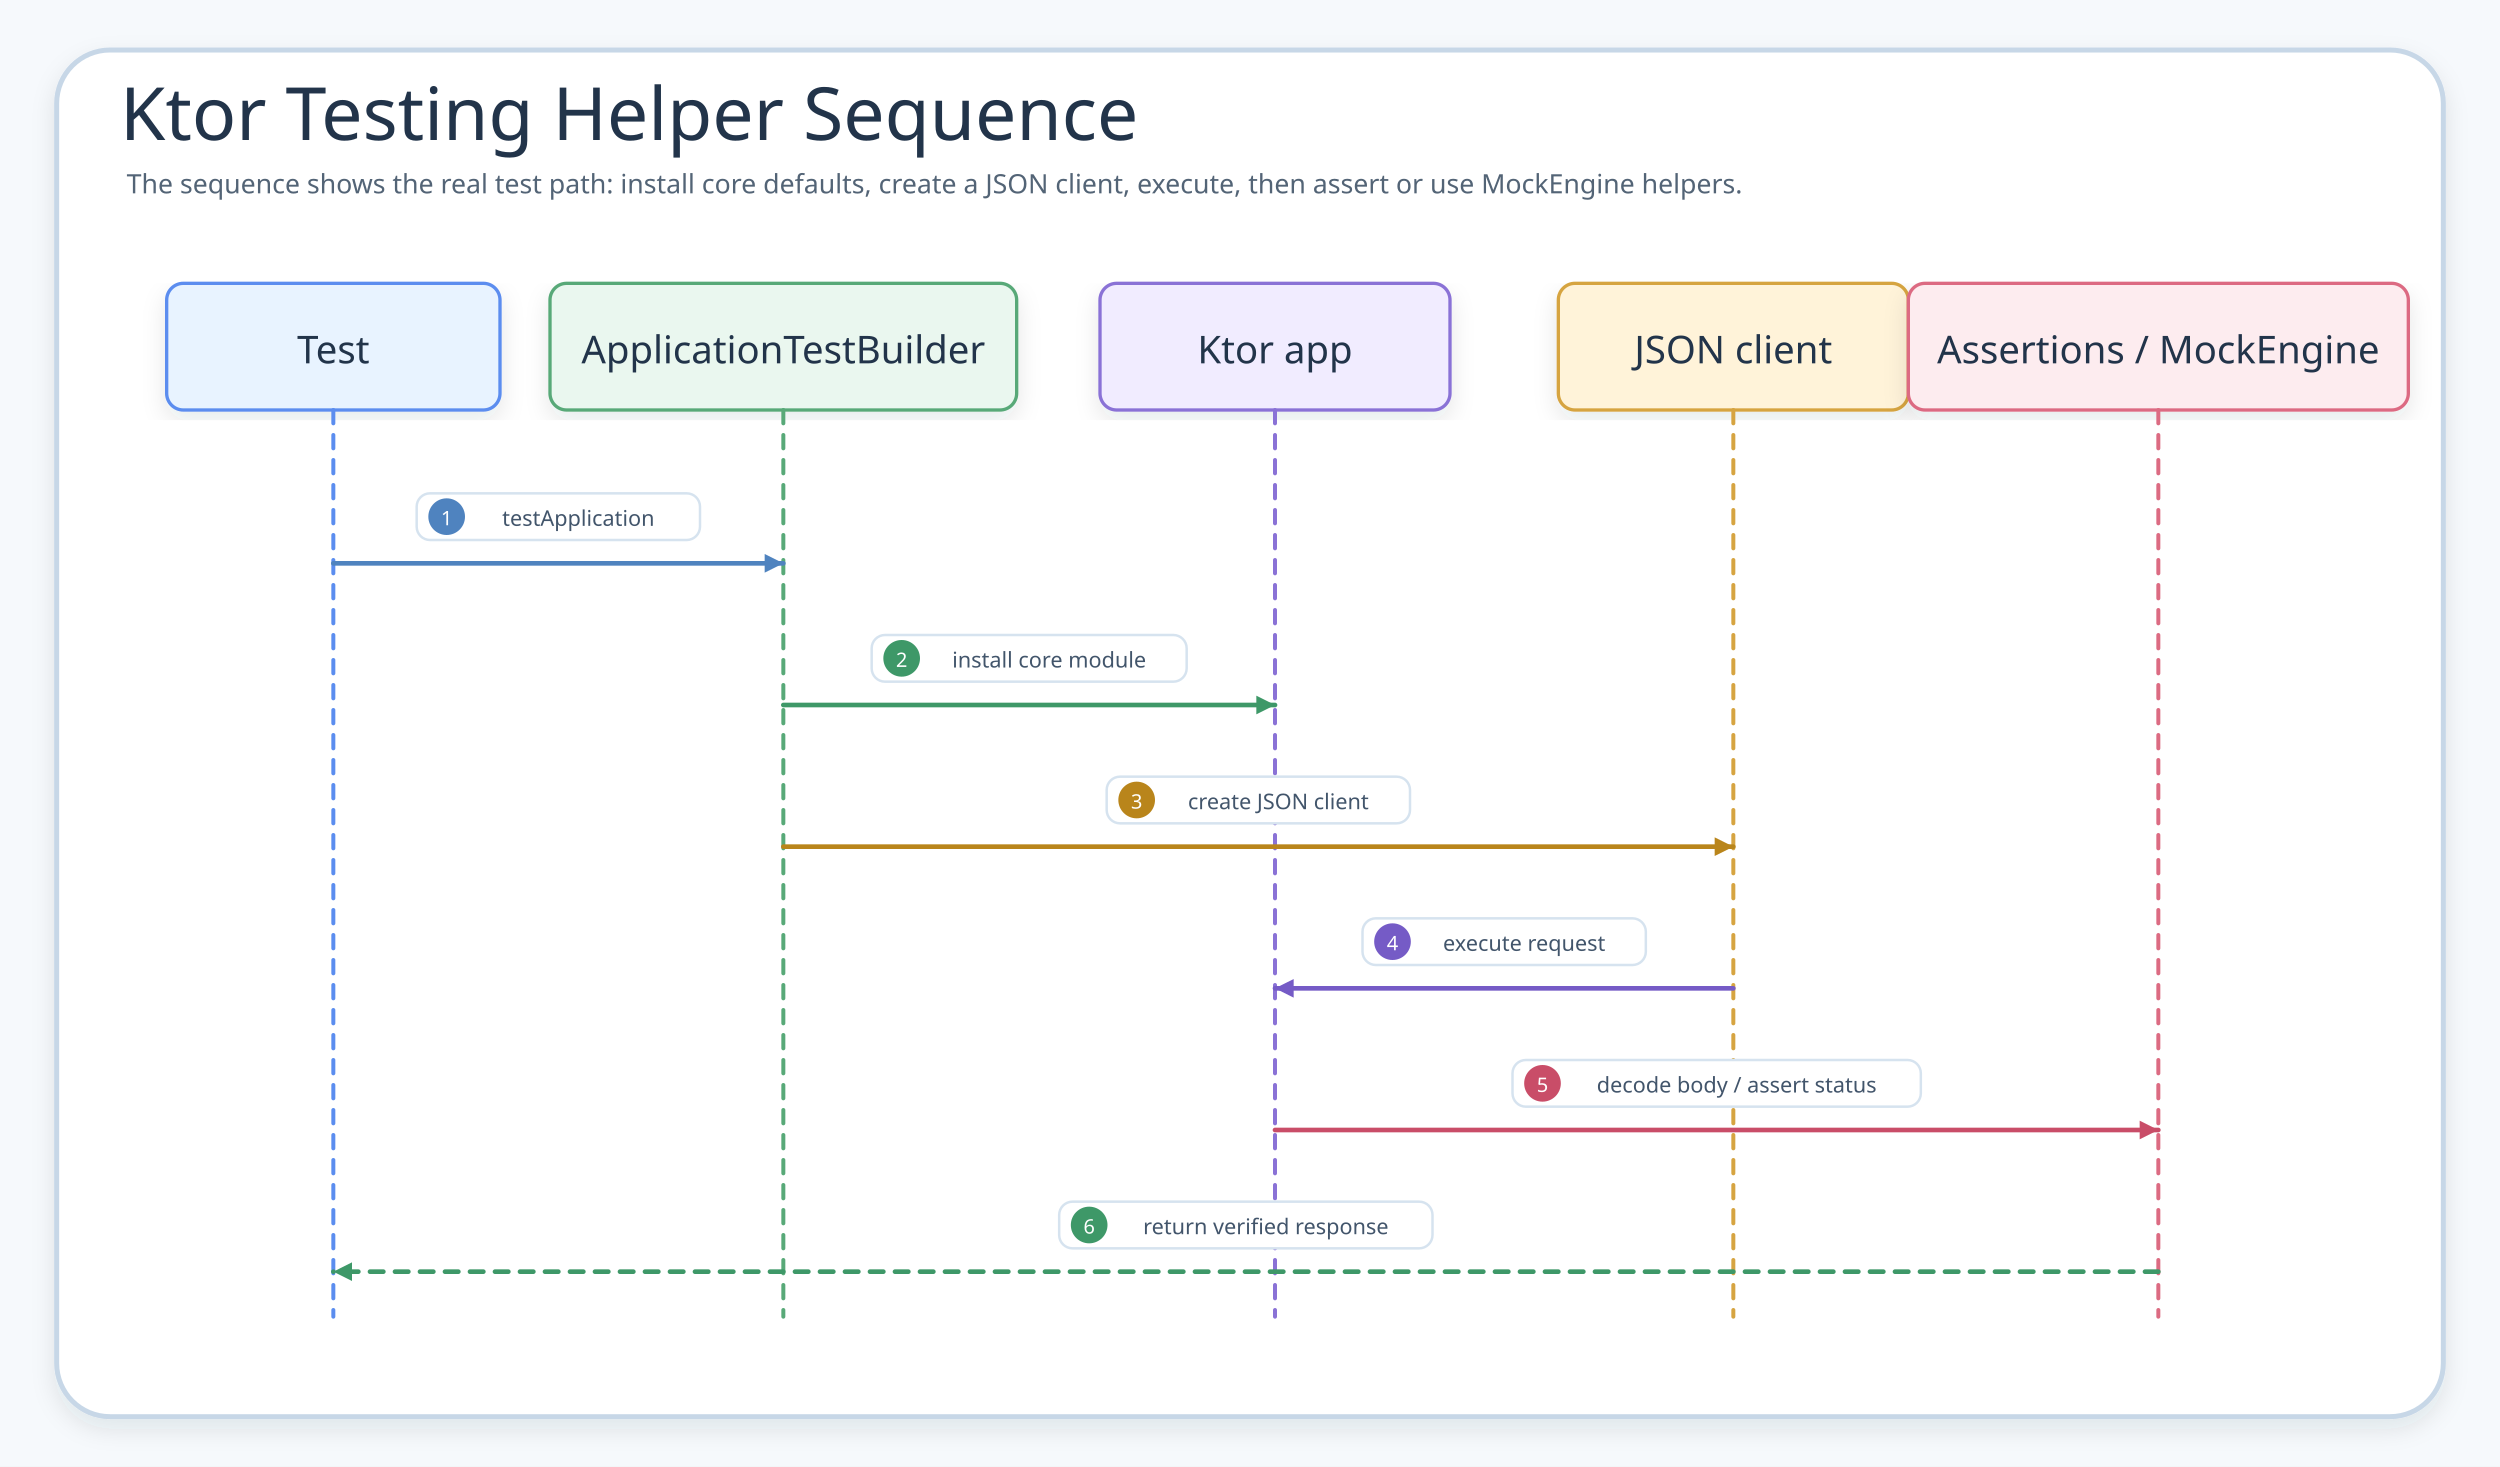
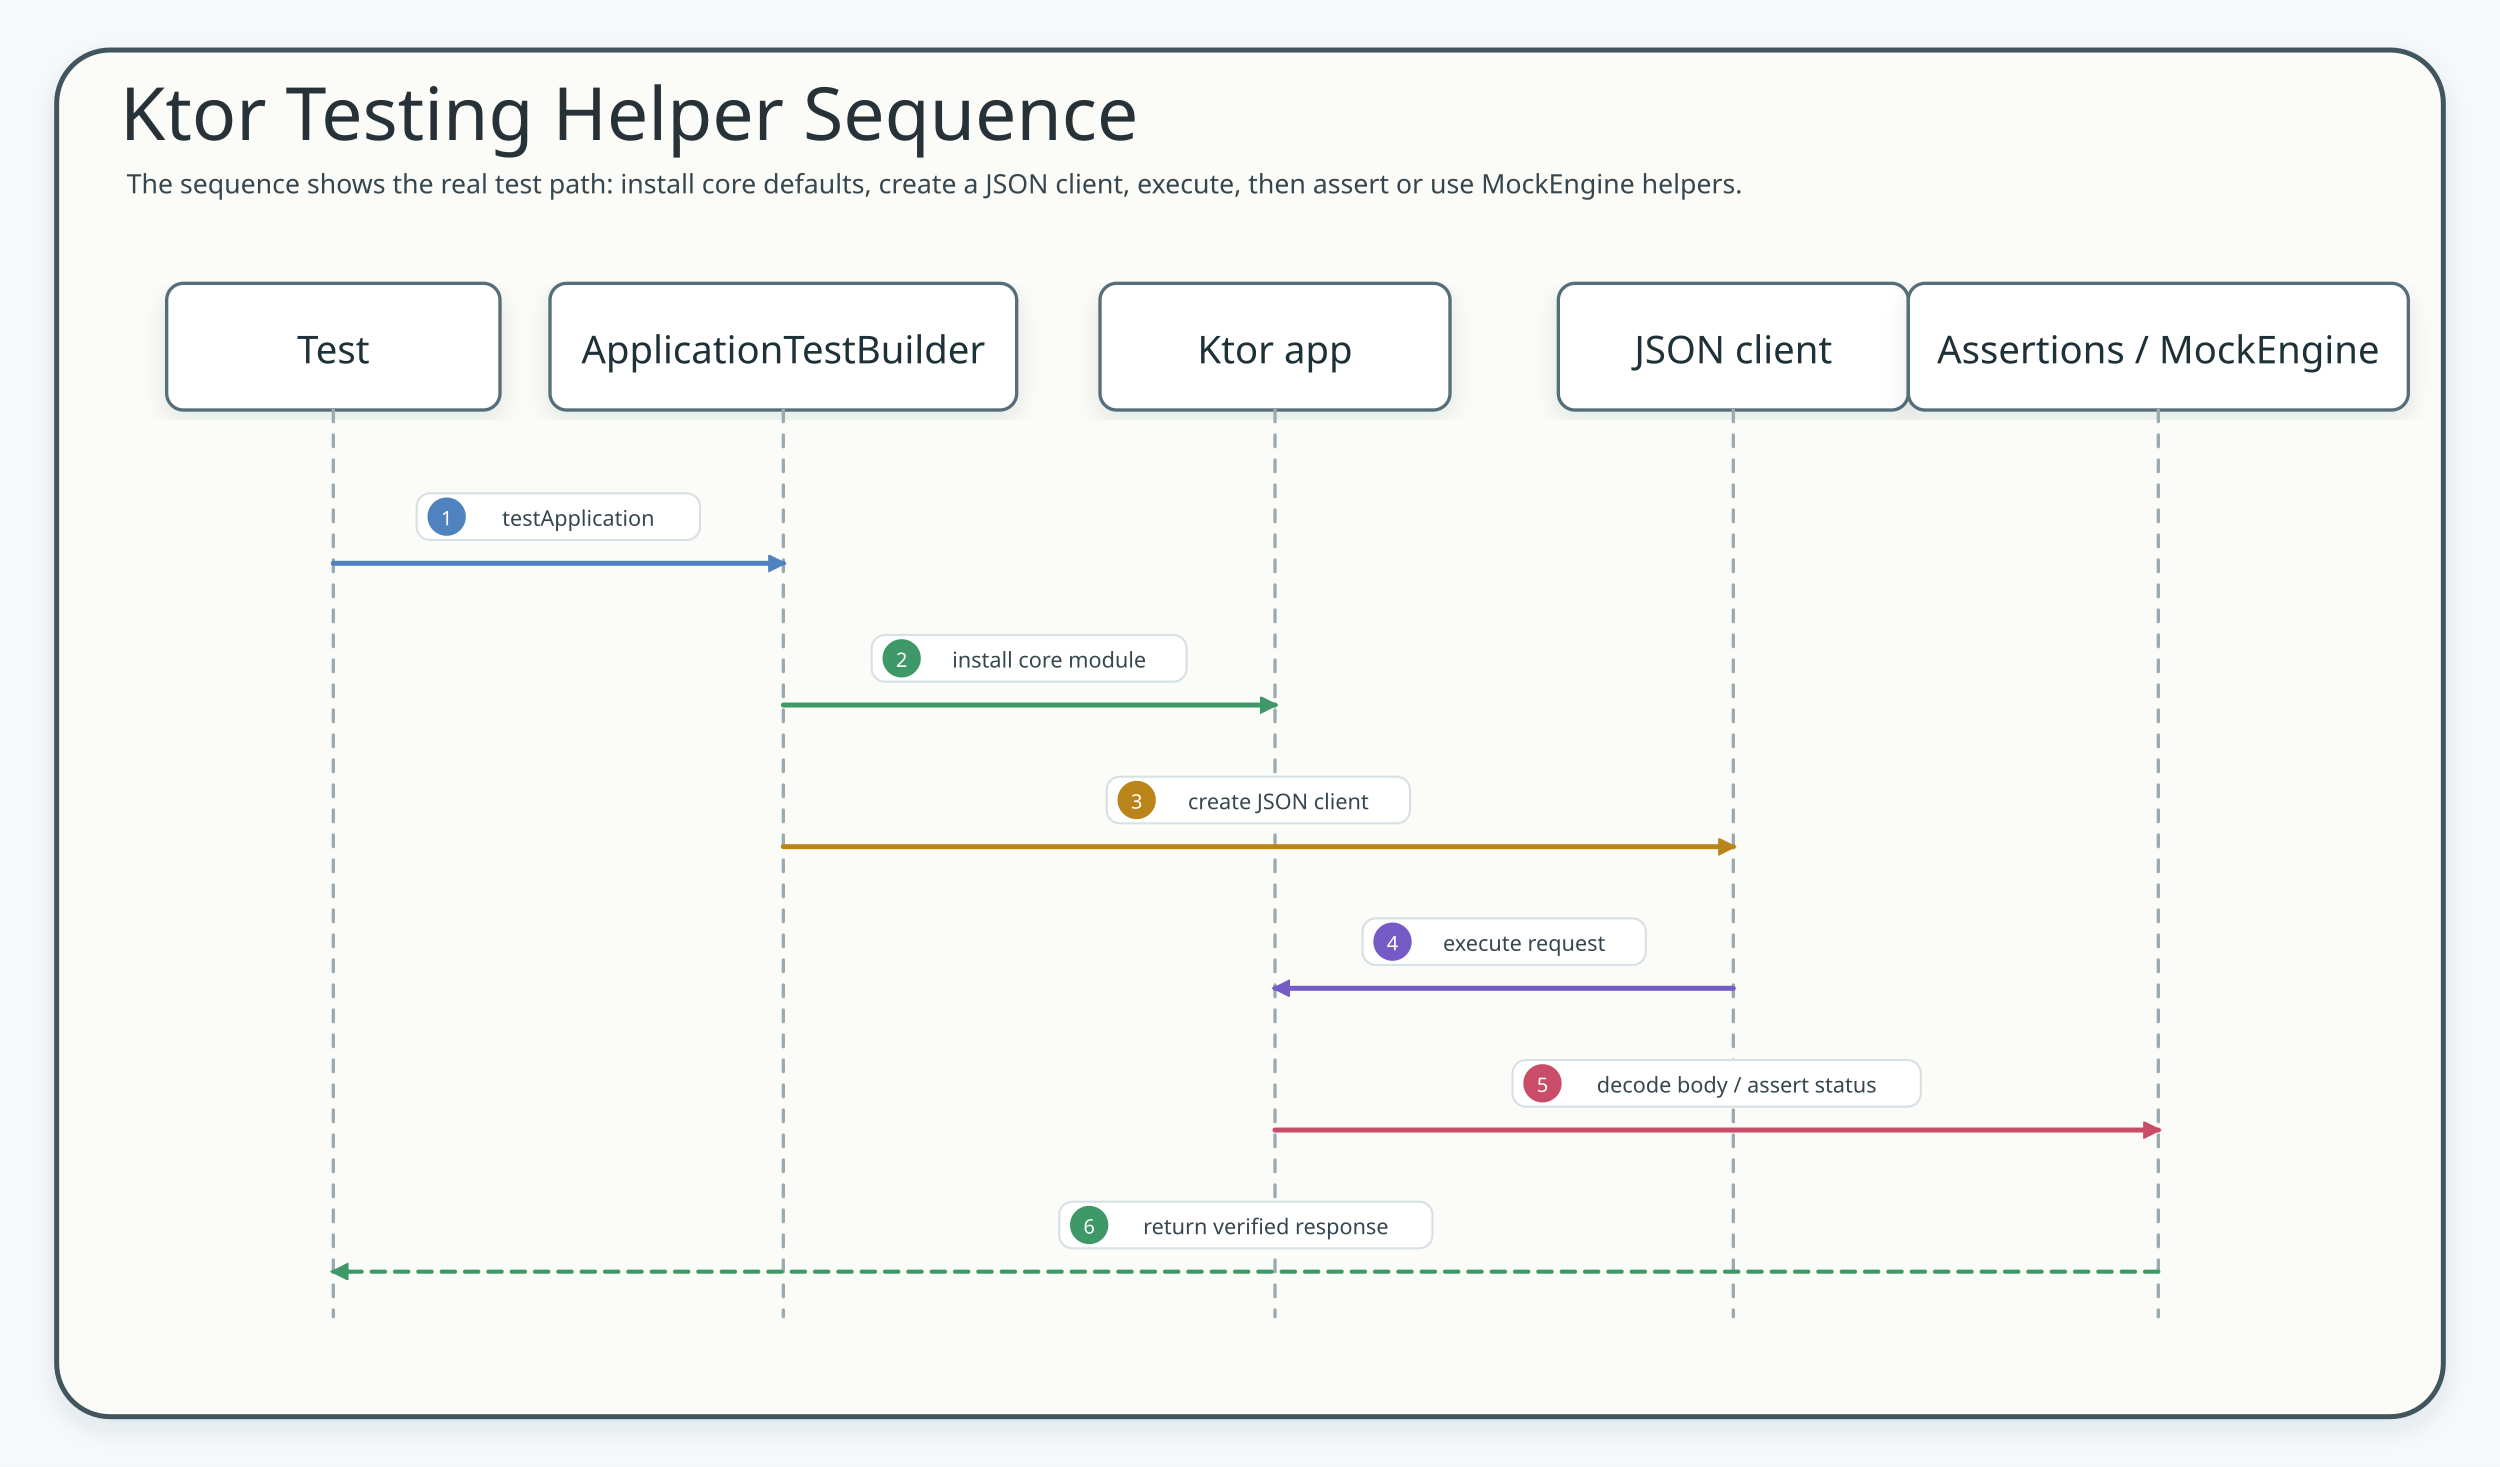
<svg xmlns="http://www.w3.org/2000/svg" width="1500" height="880" viewBox="0 0 1500 880" role="img" aria-label="Ktor Testing Helper Sequence" data-layout="sequence">
  <defs>
    <filter id="shadow" x="-8%" y="-8%" width="116%" height="116%">
      <feDropShadow dx="0" dy="6" stdDeviation="7" flood-color="#203040" flood-opacity="0.10" />
    </filter>
-     <marker id="arrow" markerWidth="5" markerHeight="5" refX="4.5" refY="2.5" orient="auto" markerUnits="strokeWidth">
-       <path d="M 0.5 0.5 L 4.5 2.5 L 0.5 4.5 Z" fill="context-stroke" stroke-dasharray="none" style="stroke-dasharray:none" />
+     <marker id="arrow" markerWidth="13" markerHeight="13" refX="9" refY="5" orient="auto" markerUnits="userSpaceOnUse">
+       <path d="M 0 0 L 10 5 L 0 10 Z" fill="context-stroke" stroke="context-stroke" stroke-dasharray="none" style="stroke-dasharray:none" />
    </marker>
-     <marker id="seqArrow-blue" markerWidth="5" markerHeight="5" refX="4.5" refY="2.5" orient="auto" markerUnits="strokeWidth">
-       <path d="M 0.5 0.5 L 4.5 2.5 L 0.5 4.5 Z" fill="#4F83BF" stroke-dasharray="none" style="stroke-dasharray:none" />
+     <marker id="seqArrow-blue" markerWidth="13" markerHeight="13" refX="9" refY="5" orient="auto" markerUnits="userSpaceOnUse">
+       <path d="M 0 0 L 10 5 L 0 10 Z" fill="#4F83BF" stroke="#4F83BF" stroke-dasharray="none" style="stroke-dasharray:none" />
    </marker>
-     <marker id="seqArrow-green" markerWidth="5" markerHeight="5" refX="4.5" refY="2.5" orient="auto" markerUnits="strokeWidth">
-       <path d="M 0.5 0.5 L 4.5 2.5 L 0.5 4.5 Z" fill="#3E9868" stroke-dasharray="none" style="stroke-dasharray:none" />
+     <marker id="seqArrow-green" markerWidth="13" markerHeight="13" refX="9" refY="5" orient="auto" markerUnits="userSpaceOnUse">
+       <path d="M 0 0 L 10 5 L 0 10 Z" fill="#3E9868" stroke="#3E9868" stroke-dasharray="none" style="stroke-dasharray:none" />
    </marker>
-     <marker id="seqArrow-teal" markerWidth="5" markerHeight="5" refX="4.5" refY="2.5" orient="auto" markerUnits="strokeWidth">
-       <path d="M 0.5 0.5 L 4.5 2.5 L 0.5 4.5 Z" fill="#2E8F89" stroke-dasharray="none" style="stroke-dasharray:none" />
+     <marker id="seqArrow-teal" markerWidth="13" markerHeight="13" refX="9" refY="5" orient="auto" markerUnits="userSpaceOnUse">
+       <path d="M 0 0 L 10 5 L 0 10 Z" fill="#2E8F89" stroke="#2E8F89" stroke-dasharray="none" style="stroke-dasharray:none" />
    </marker>
-     <marker id="seqArrow-amber" markerWidth="5" markerHeight="5" refX="4.5" refY="2.5" orient="auto" markerUnits="strokeWidth">
-       <path d="M 0.5 0.5 L 4.5 2.5 L 0.5 4.5 Z" fill="#B9851B" stroke-dasharray="none" style="stroke-dasharray:none" />
+     <marker id="seqArrow-amber" markerWidth="13" markerHeight="13" refX="9" refY="5" orient="auto" markerUnits="userSpaceOnUse">
+       <path d="M 0 0 L 10 5 L 0 10 Z" fill="#B9851B" stroke="#B9851B" stroke-dasharray="none" style="stroke-dasharray:none" />
    </marker>
-     <marker id="seqArrow-pink" markerWidth="5" markerHeight="5" refX="4.5" refY="2.5" orient="auto" markerUnits="strokeWidth">
-       <path d="M 0.5 0.5 L 4.5 2.5 L 0.5 4.5 Z" fill="#C94D68" stroke-dasharray="none" style="stroke-dasharray:none" />
+     <marker id="seqArrow-pink" markerWidth="13" markerHeight="13" refX="9" refY="5" orient="auto" markerUnits="userSpaceOnUse">
+       <path d="M 0 0 L 10 5 L 0 10 Z" fill="#C94D68" stroke="#C94D68" stroke-dasharray="none" style="stroke-dasharray:none" />
    </marker>
-     <marker id="seqArrow-purple" markerWidth="5" markerHeight="5" refX="4.5" refY="2.5" orient="auto" markerUnits="strokeWidth">
-       <path d="M 0.5 0.5 L 4.5 2.5 L 0.5 4.5 Z" fill="#755BC6" stroke-dasharray="none" style="stroke-dasharray:none" />
+     <marker id="seqArrow-purple" markerWidth="13" markerHeight="13" refX="9" refY="5" orient="auto" markerUnits="userSpaceOnUse">
+       <path d="M 0 0 L 10 5 L 0 10 Z" fill="#755BC6" stroke="#755BC6" stroke-dasharray="none" style="stroke-dasharray:none" />
    </marker>
-     <marker id="seqArrow-gray" markerWidth="5" markerHeight="5" refX="4.5" refY="2.5" orient="auto" markerUnits="strokeWidth">
-       <path d="M 0.5 0.5 L 4.5 2.5 L 0.5 4.5 Z" fill="#758297" stroke-dasharray="none" style="stroke-dasharray:none" />
+     <marker id="seqArrow-gray" markerWidth="13" markerHeight="13" refX="9" refY="5" orient="auto" markerUnits="userSpaceOnUse">
+       <path d="M 0 0 L 10 5 L 0 10 Z" fill="#758297" stroke="#758297" stroke-dasharray="none" style="stroke-dasharray:none" />
    </marker>
    <style>
    .canvas{fill:#F6F9FC}.frame{fill:#fff;stroke:#C7D7E7;stroke-width:3;filter:url(#shadow)}
    .title{font-family:"Architects Daughter";font-size:44px;fill:#22344A}.subtitle{font-family:"Comic Mono";font-size:16px;fill:#536476}
    .panel{fill:#F7FBFF;stroke:#D6E3EF;stroke-width:2}.panelTitle{font-family:"Architects Daughter";font-size:24px;fill:#31445A}
    .card{filter:url(#shadow);stroke-width:2}.cardTitle{font-family:"Architects Daughter";font-size:23px;fill:#22344A}.detail{font-family:"Comic Mono";font-size:13px;fill:#42556B}
    .labelPill{fill:#fff;stroke:#D6E3EF;stroke-width:1.5}
    .route{fill:none;stroke-width:2.8;stroke-linecap:round;stroke-linejoin:round;marker-end:url(#arrow)}
    .seq,.seqReturn{fill:none;stroke-width:2.8;stroke-linecap:round;stroke-linejoin:round}.seqReturn{stroke-dasharray:8 7}
    .dashed{stroke-dasharray:8 7}.lifeline{fill:none;stroke-width:2.4;stroke-linecap:round;stroke-linejoin:round}
+ 
+     /* sequence-style: spring-boot-cassandra-sequence-01 */
+     .title{font-family:"Architects Daughter";fill:#263238}.subtitle,.msg,.note,.footer,.detail,.role{font-family:"Comic Mono";fill:#36464f}.subtitle{font-size:16px}text.participant,.cardTitle{font-family:"Architects Daughter";fill:#1f3138}.role{fill:#546a73}.frame{fill:#fbfcf8;stroke:#41545d;stroke-width:3}.inner,.panel{fill:#ffffff;stroke:#d7e0e4;stroke-width:2}.header,.card{fill:#ffffff!important;stroke:#546e7a!important;stroke-width:2;filter:url(#shadow)}.actor{fill:#ffffff!important;stroke:#546e7a!important;stroke-width:2;filter:url(#shadow)}rect.participant{fill:#ffffff!important;stroke:#546e7a!important;stroke-width:2;filter:url(#shadow)}.lifeline{stroke:#9aaab1;stroke-width:2;stroke-dasharray:7 8}.activation{fill:#e6f2ec!important;stroke:#5b7e67!important;stroke-width:1.5}.seq,.call{fill:none;stroke-width:3;stroke-linecap:round;stroke-linejoin:round}.work,.crypto{fill:none;stroke-width:3;stroke-linecap:round;stroke-linejoin:round}.async{fill:none;stroke-width:3;stroke-linecap:round;stroke-linejoin:round}.seqReturn,.return{fill:none;stroke-width:2.5;stroke-dasharray:8 6;stroke-linecap:round;stroke-linejoin:round}.fail,.skip{fill:none;stroke-width:3;stroke-linecap:round;stroke-linejoin:round}.alt,.altBox{fill:#eef7f0;fill-opacity:.12;stroke:#78909c;stroke-width:2.4;stroke-dasharray:12 7}.divider,.branchDivider{stroke:#78909c;stroke-width:2.4;stroke-dasharray:12 8}rect.label,.labelPill,.pill{fill:#ffffff;stroke:#d7e0e4;stroke-width:1.3}.callLabel{stroke:#9cc2d1}.workLabel,.cryptoLabel{stroke:#b6c9a4}.returnLabel{stroke:#c8b38f}.asyncLabel{stroke:#b8a9d5}.failLabel{stroke:#d9abab}.callBadge{fill:#eaf4f8;stroke:#3f7d9c}.workBadge,.cryptoBadge{fill:#eef7f0;stroke:#6e8f4f}.returnBadge{fill:#fff7e8;stroke:#9b7d54}.asyncBadge{fill:#f3ecff;stroke:#7c5aa6}.failBadge{fill:#fff0f0;stroke:#b86868}text.label{font-family:"Comic Mono";font-size:14px;font-weight:700;stroke:none}.badgeText{font-family:"Comic Mono";font-size:12px;font-weight:700}.callText{fill:#2f6f8e}.workText,.cryptoText{fill:#55783f}.returnText{fill:#7f6038}.asyncText{fill:#674b91}.failText{fill:#9d4f4f}.footer{fill:#60727d}
  </style>
+     <marker id="seqArrow-blue-4F83BF" markerWidth="13" markerHeight="13" refX="9" refY="5" orient="auto" markerUnits="userSpaceOnUse">
+       <path d="M 0 0 L 10 5 L 0 10 Z" fill="#4F83BF" stroke="#4F83BF" stroke-dasharray="none" style="stroke-dasharray:none" />
+     </marker>
+     <marker id="seqArrow-green-3E9868" markerWidth="13" markerHeight="13" refX="9" refY="5" orient="auto" markerUnits="userSpaceOnUse">
+       <path d="M 0 0 L 10 5 L 0 10 Z" fill="#3E9868" stroke="#3E9868" stroke-dasharray="none" style="stroke-dasharray:none" />
+     </marker>
+     <marker id="seqArrow-amber-B9851B" markerWidth="13" markerHeight="13" refX="9" refY="5" orient="auto" markerUnits="userSpaceOnUse">
+       <path d="M 0 0 L 10 5 L 0 10 Z" fill="#B9851B" stroke="#B9851B" stroke-dasharray="none" style="stroke-dasharray:none" />
+     </marker>
+     <marker id="seqArrow-purple-755BC6" markerWidth="13" markerHeight="13" refX="9" refY="5" orient="auto" markerUnits="userSpaceOnUse">
+       <path d="M 0 0 L 10 5 L 0 10 Z" fill="#755BC6" stroke="#755BC6" stroke-dasharray="none" style="stroke-dasharray:none" />
+     </marker>
+     <marker id="seqArrow-pink-C94D68" markerWidth="13" markerHeight="13" refX="9" refY="5" orient="auto" markerUnits="userSpaceOnUse">
+       <path d="M 0 0 L 10 5 L 0 10 Z" fill="#C94D68" stroke="#C94D68" stroke-dasharray="none" style="stroke-dasharray:none" />
+     </marker>
  </defs>
  <rect class="canvas" width="1500" height="880" />
  <rect class="frame" x="34" y="30" width="1432" height="820" rx="32" />
  <text class="title" x="72" y="84">Ktor Testing Helper Sequence</text>
  <text class="subtitle" x="76" y="116">The sequence shows the real test path: install core defaults, create a JSON client, execute, then assert or use MockEngine helpers.</text>
  <g id="test">
    <rect class="card" x="100" y="170" width="200" height="76" rx="10" fill="#E8F3FF" stroke="#5B8DEF" />
    <text class="cardTitle" x="200" y="210" text-anchor="middle" dominant-baseline="middle">Test</text>
    <line class="lifeline dashed" x1="200" y1="246" x2="200" y2="790" stroke="#5B8DEF" />
  </g>
  <g id="builder">
    <rect class="card" x="330" y="170" width="280" height="76" rx="10" fill="#EAF7EF" stroke="#58A978" />
    <text class="cardTitle" x="470" y="210" text-anchor="middle" dominant-baseline="middle">ApplicationTestBuilder</text>
    <line class="lifeline dashed" x1="470" y1="246" x2="470" y2="790" stroke="#58A978" />
  </g>
  <g id="app">
    <rect class="card" x="660" y="170" width="210" height="76" rx="10" fill="#F1ECFF" stroke="#8A72D6" />
    <text class="cardTitle" x="765" y="210" text-anchor="middle" dominant-baseline="middle">Ktor app</text>
    <line class="lifeline dashed" x1="765" y1="246" x2="765" y2="790" stroke="#8A72D6" />
  </g>
  <g id="client">
    <rect class="card" x="935" y="170" width="210" height="76" rx="10" fill="#FFF3D9" stroke="#D6A441" />
    <text class="cardTitle" x="1040" y="210" text-anchor="middle" dominant-baseline="middle">JSON client</text>
    <line class="lifeline dashed" x1="1040" y1="246" x2="1040" y2="790" stroke="#D6A441" />
  </g>
  <g id="assertions">
    <rect class="card" x="1145" y="170" width="300" height="76" rx="10" fill="#FDECEF" stroke="#DC6B82" />
    <text class="cardTitle" x="1295" y="210" text-anchor="middle" dominant-baseline="middle">Assertions / MockEngine</text>
    <line class="lifeline dashed" x1="1295" y1="246" x2="1295" y2="790" stroke="#DC6B82" />
  </g>
  <g id="m1">
-     <rect class="labelPill" x="250" y="296" width="170" height="28" rx="8" />
-     <circle cx="268" cy="310" r="11" fill="#4F83BF" />
-     <text class="detail" x="268" y="311" text-anchor="middle" dominant-baseline="middle" style="fill:#fff;font-size:12px">1</text>
-     <text class="detail" x="347" y="311" text-anchor="middle" dominant-baseline="middle">testApplication</text>
-     <path class="seq" d="M200 338 L470 338" stroke="#4F83BF" marker-end="url(#seqArrow-blue)" />
+     <rect class="labelPill" x="250" y="296" width="170" height="28" rx="8" stroke="#4F83BF" />
+     <circle cx="268" cy="310" r="11" fill="#4F83BF" stroke="#4F83BF" />
+     <text class="detail" x="268" y="311" text-anchor="middle" dominant-baseline="middle" style="fill:#fff;font-size:12px" fill="#FFFFFF">1</text>
+     <text class="detail" x="347" y="311" text-anchor="middle" dominant-baseline="middle" fill="#4F83BF">testApplication</text>
+     <path class="seq" d="M200 338 L470 338" stroke="#4F83BF" marker-end="url(#seqArrow-blue-4F83BF)" />
  </g>
  <g id="m2">
-     <rect class="labelPill" x="523" y="381" width="189" height="28" rx="8" />
-     <circle cx="541" cy="395" r="11" fill="#3E9868" />
-     <text class="detail" x="541" y="396" text-anchor="middle" dominant-baseline="middle" style="fill:#fff;font-size:12px">2</text>
-     <text class="detail" x="629.5" y="396" text-anchor="middle" dominant-baseline="middle">install core module</text>
-     <path class="seq" d="M470 423 L765 423" stroke="#3E9868" marker-end="url(#seqArrow-green)" />
+     <rect class="labelPill" x="523" y="381" width="189" height="28" rx="8" stroke="#3E9868" />
+     <circle cx="541" cy="395" r="11" fill="#3E9868" stroke="#3E9868" />
+     <text class="detail" x="541" y="396" text-anchor="middle" dominant-baseline="middle" style="fill:#fff;font-size:12px" fill="#FFFFFF">2</text>
+     <text class="detail" x="629.5" y="396" text-anchor="middle" dominant-baseline="middle" fill="#3E9868">install core module</text>
+     <path class="seq" d="M470 423 L765 423" stroke="#3E9868" marker-end="url(#seqArrow-green-3E9868)" />
  </g>
  <g id="m3">
-     <rect class="labelPill" x="664" y="466" width="182" height="28" rx="8" />
-     <circle cx="682" cy="480" r="11" fill="#B9851B" />
-     <text class="detail" x="682" y="481" text-anchor="middle" dominant-baseline="middle" style="fill:#fff;font-size:12px">3</text>
-     <text class="detail" x="767" y="481" text-anchor="middle" dominant-baseline="middle">create JSON client</text>
-     <path class="seq" d="M470 508 L1040 508" stroke="#B9851B" marker-end="url(#seqArrow-amber)" />
+     <rect class="labelPill" x="664" y="466" width="182" height="28" rx="8" stroke="#B9851B" />
+     <circle cx="682" cy="480" r="11" fill="#B9851B" stroke="#B9851B" />
+     <text class="detail" x="682" y="481" text-anchor="middle" dominant-baseline="middle" style="fill:#fff;font-size:12px" fill="#FFFFFF">3</text>
+     <text class="detail" x="767" y="481" text-anchor="middle" dominant-baseline="middle" fill="#B9851B">create JSON client</text>
+     <path class="seq" d="M470 508 L1040 508" stroke="#B9851B" marker-end="url(#seqArrow-amber-B9851B)" />
  </g>
  <g id="m4">
-     <rect class="labelPill" x="817.5" y="551" width="170" height="28" rx="8" />
-     <circle cx="835.5" cy="565" r="11" fill="#755BC6" />
-     <text class="detail" x="835.5" y="566" text-anchor="middle" dominant-baseline="middle" style="fill:#fff;font-size:12px">4</text>
-     <text class="detail" x="914.5" y="566" text-anchor="middle" dominant-baseline="middle">execute request</text>
-     <path class="seq" d="M1040 593 L765 593" stroke="#755BC6" marker-end="url(#seqArrow-purple)" />
+     <rect class="labelPill" x="817.5" y="551" width="170" height="28" rx="8" stroke="#755BC6" />
+     <circle cx="835.5" cy="565" r="11" fill="#755BC6" stroke="#755BC6" />
+     <text class="detail" x="835.5" y="566" text-anchor="middle" dominant-baseline="middle" style="fill:#fff;font-size:12px" fill="#FFFFFF">4</text>
+     <text class="detail" x="914.5" y="566" text-anchor="middle" dominant-baseline="middle" fill="#755BC6">execute request</text>
+     <path class="seq" d="M1040 593 L765 593" stroke="#755BC6" marker-end="url(#seqArrow-purple-755BC6)" />
  </g>
  <g id="m5">
-     <rect class="labelPill" x="907.5" y="636" width="245" height="28" rx="8" />
-     <circle cx="925.5" cy="650" r="11" fill="#C94D68" />
-     <text class="detail" x="925.5" y="651" text-anchor="middle" dominant-baseline="middle" style="fill:#fff;font-size:12px">5</text>
-     <text class="detail" x="1042" y="651" text-anchor="middle" dominant-baseline="middle">decode body / assert status</text>
-     <path class="seq" d="M765 678 L1295 678" stroke="#C94D68" marker-end="url(#seqArrow-pink)" />
+     <rect class="labelPill" x="907.5" y="636" width="245" height="28" rx="8" stroke="#C94D68" />
+     <circle cx="925.5" cy="650" r="11" fill="#C94D68" stroke="#C94D68" />
+     <text class="detail" x="925.5" y="651" text-anchor="middle" dominant-baseline="middle" style="fill:#fff;font-size:12px" fill="#FFFFFF">5</text>
+     <text class="detail" x="1042" y="651" text-anchor="middle" dominant-baseline="middle" fill="#C94D68">decode body / assert status</text>
+     <path class="seq" d="M765 678 L1295 678" stroke="#C94D68" marker-end="url(#seqArrow-pink-C94D68)" />
  </g>
  <g id="m6">
-     <rect class="labelPill" x="635.5" y="721" width="224" height="28" rx="8" />
-     <circle cx="653.5" cy="735" r="11" fill="#3E9868" />
-     <text class="detail" x="653.5" y="736" text-anchor="middle" dominant-baseline="middle" style="fill:#fff;font-size:12px">6</text>
-     <text class="detail" x="759.5" y="736" text-anchor="middle" dominant-baseline="middle">return verified response</text>
-     <path class="seqReturn" d="M1295 763 L200 763" stroke="#3E9868" marker-end="url(#seqArrow-green)" />
+     <rect class="labelPill" x="635.5" y="721" width="224" height="28" rx="8" stroke="#3E9868" />
+     <circle cx="653.5" cy="735" r="11" fill="#3E9868" stroke="#3E9868" />
+     <text class="detail" x="653.5" y="736" text-anchor="middle" dominant-baseline="middle" style="fill:#fff;font-size:12px" fill="#FFFFFF">6</text>
+     <text class="detail" x="759.5" y="736" text-anchor="middle" dominant-baseline="middle" fill="#3E9868">return verified response</text>
+     <path class="seqReturn" d="M1295 763 L200 763" stroke="#3E9868" marker-end="url(#seqArrow-green-3E9868)" />
  </g>
</svg>
